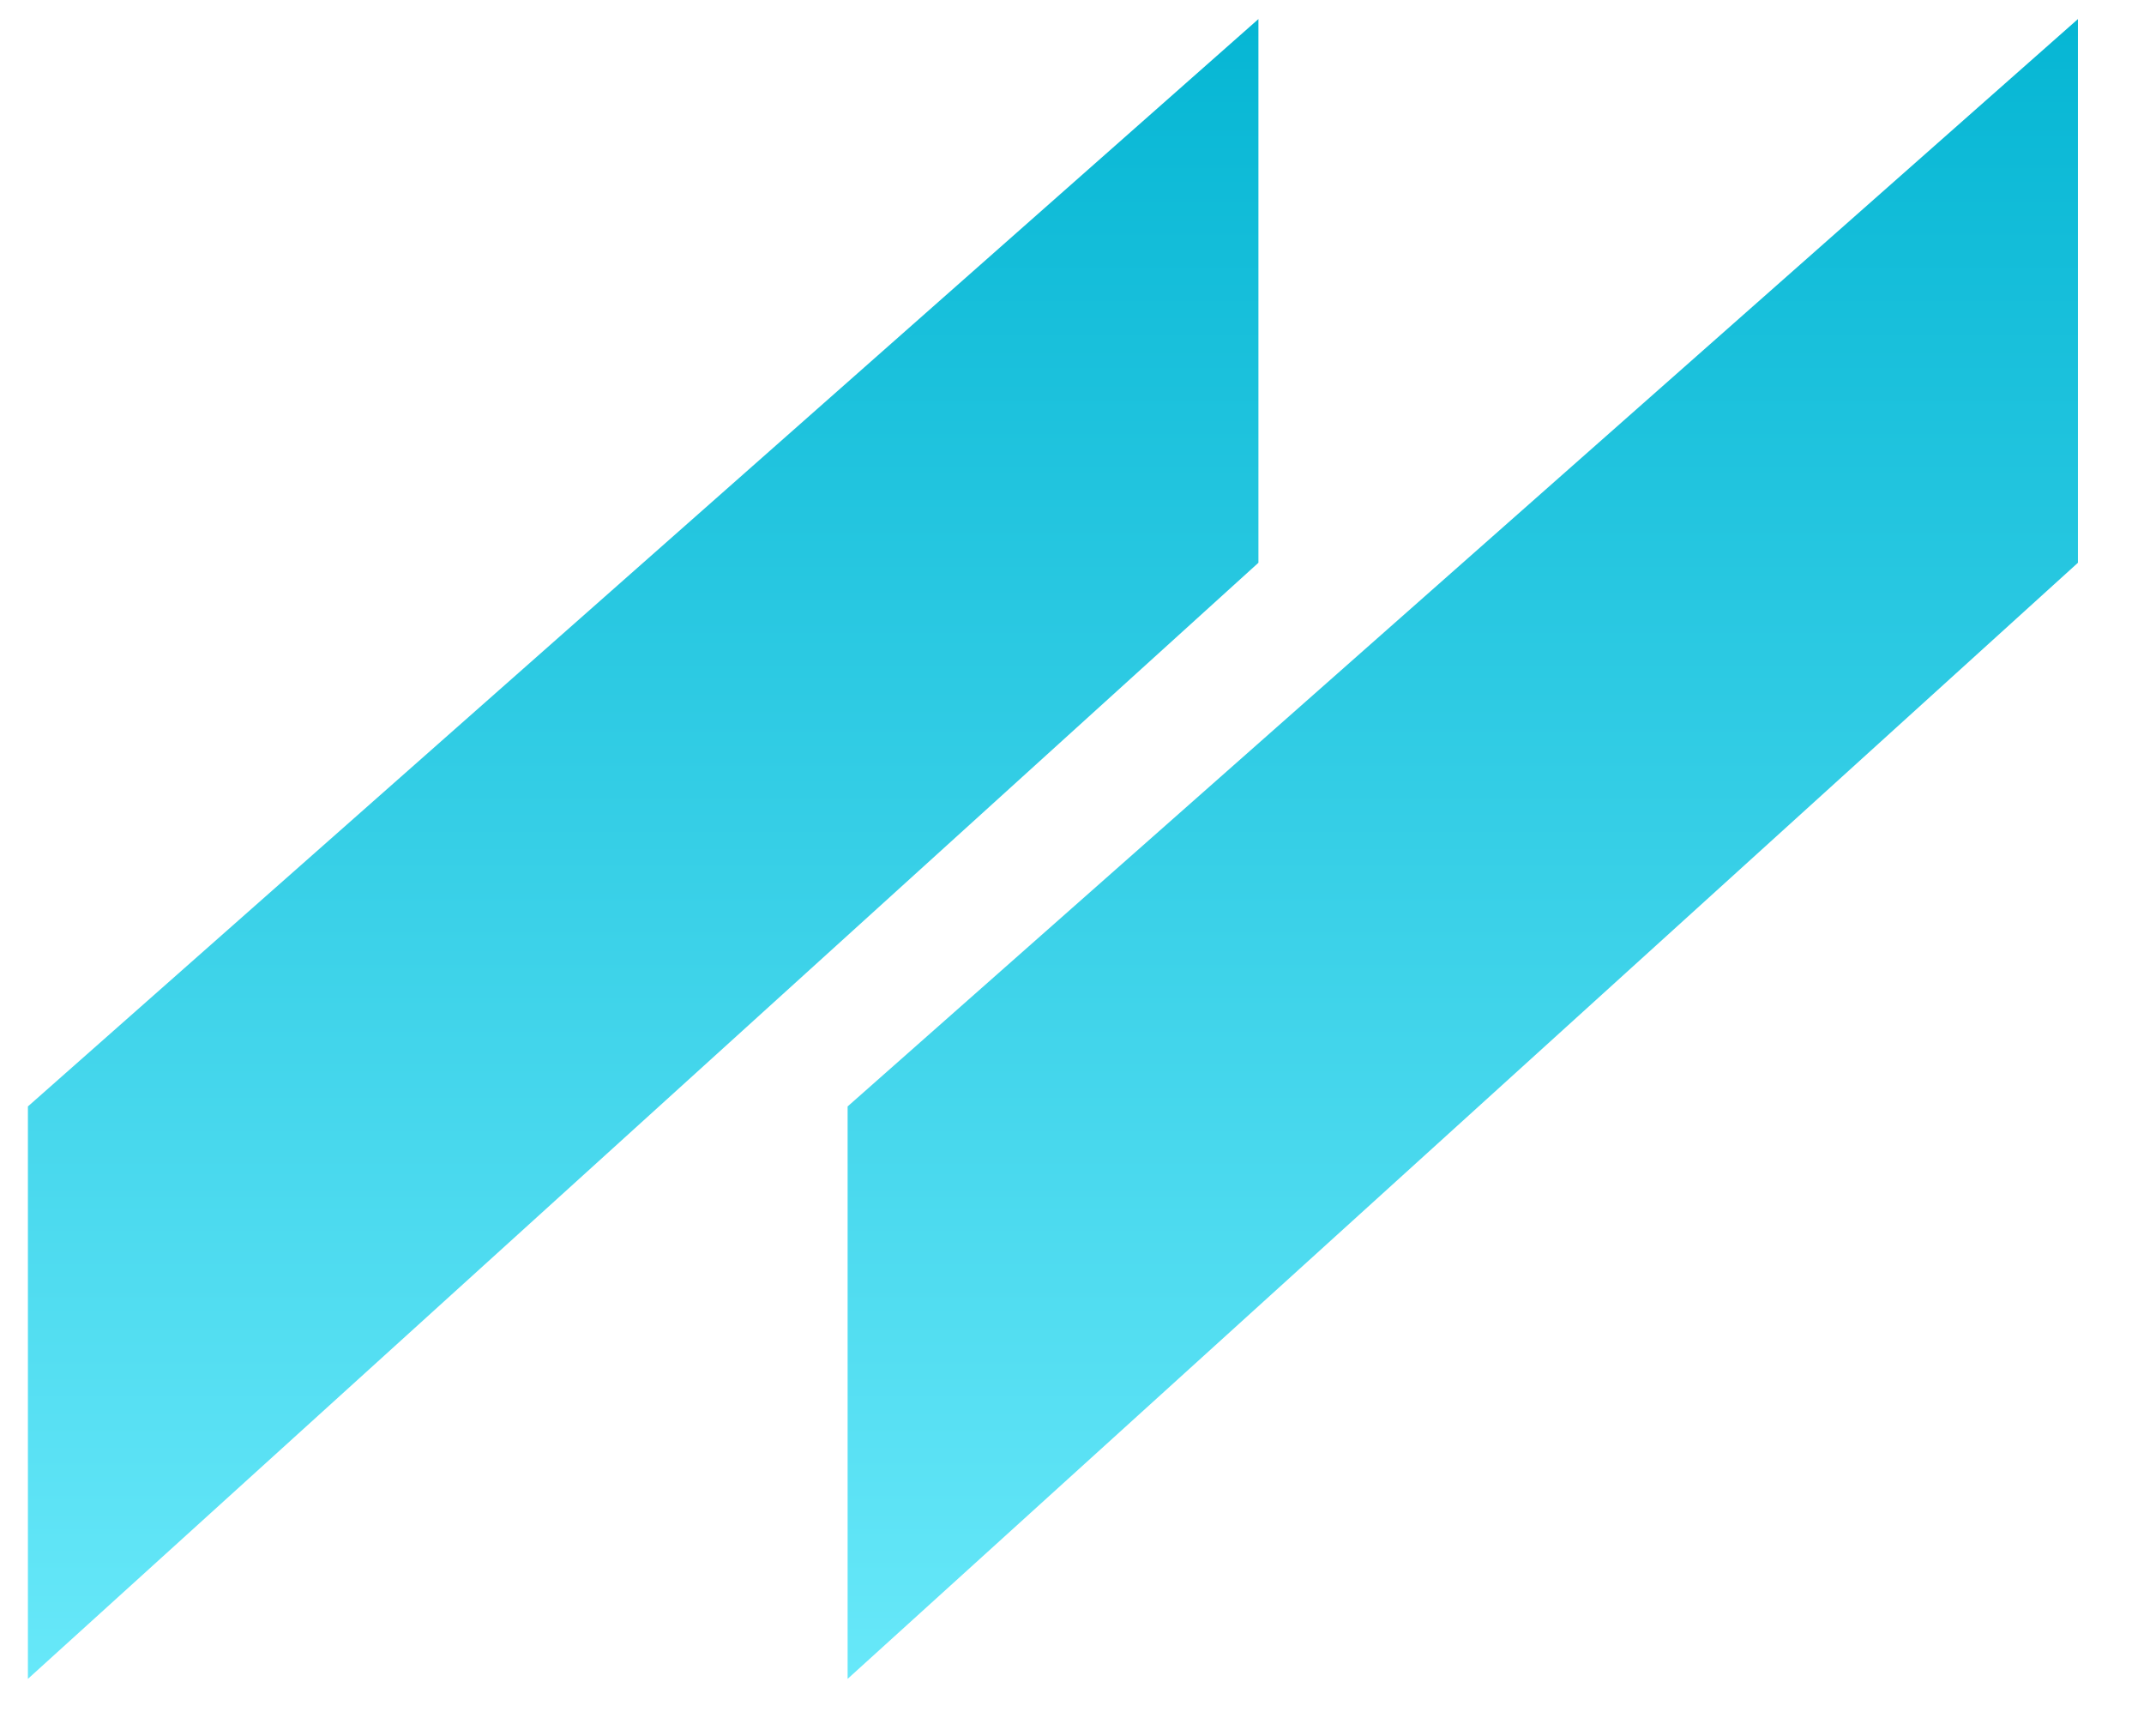
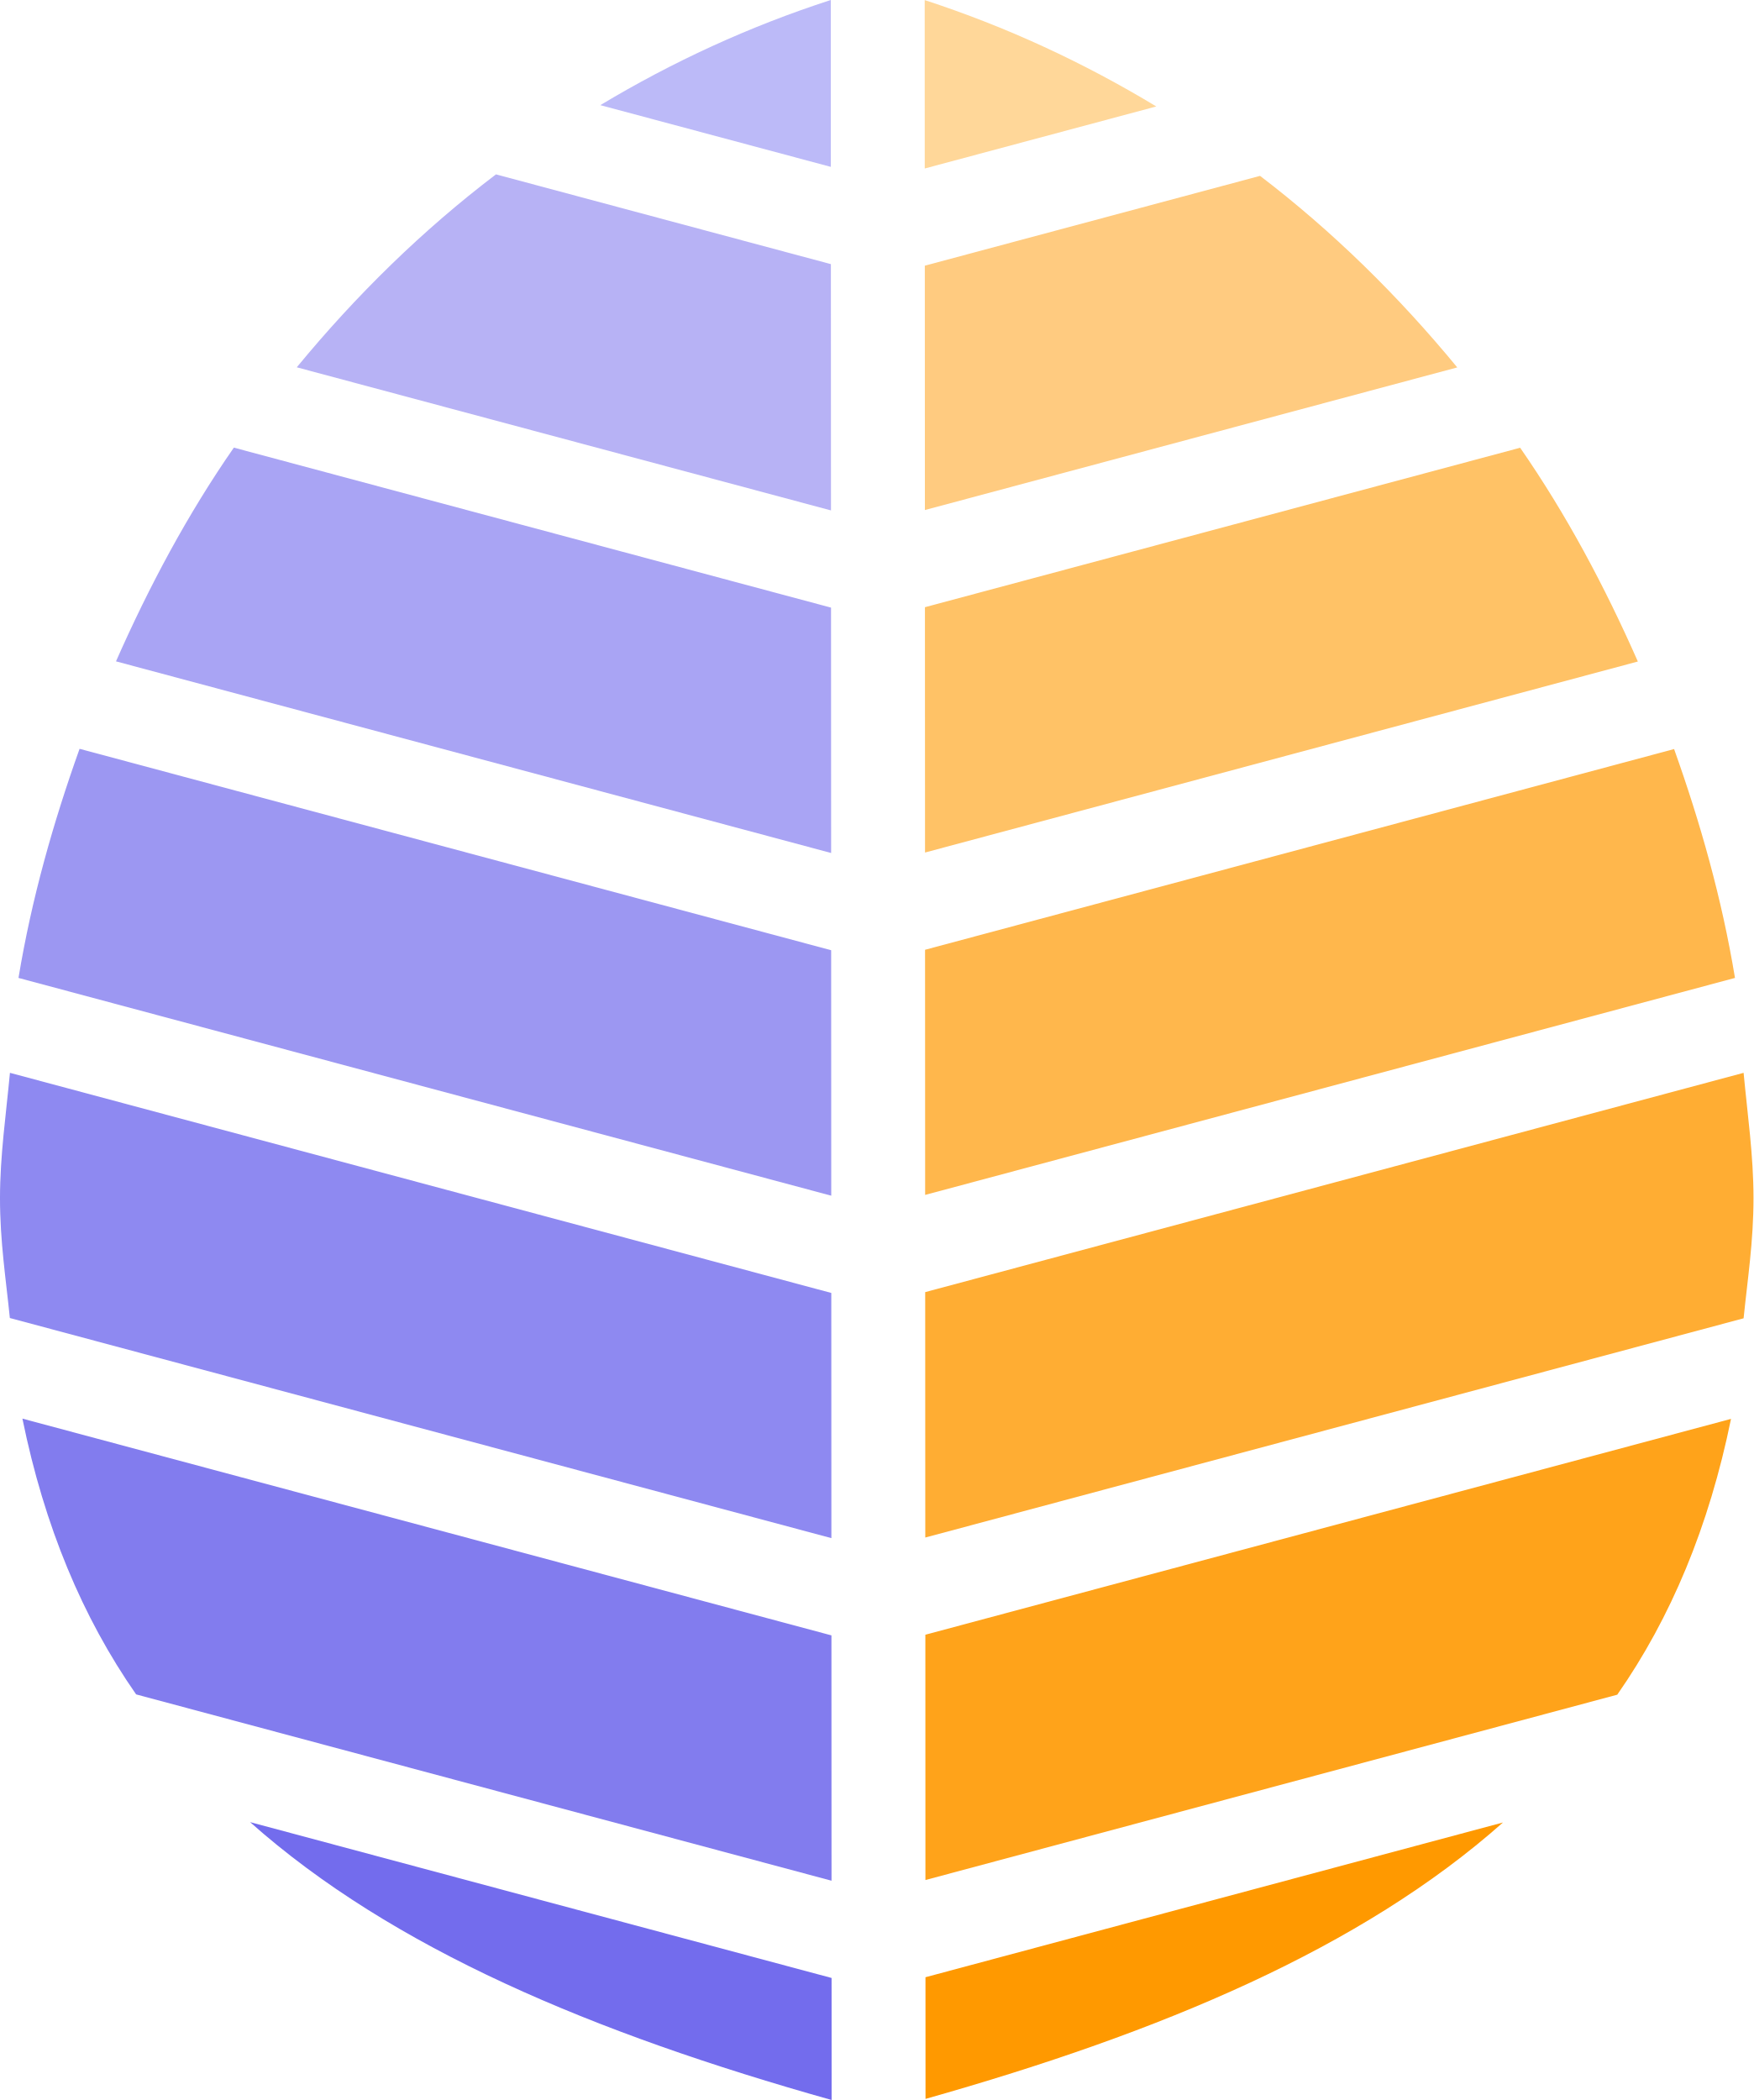
- <svg xmlns="http://www.w3.org/2000/svg" xmlns:xlink="http://www.w3.org/1999/xlink" version="1.1" preserveAspectRatio="xMidYMid meet" viewBox="344.564 330.278 111.737 91.218" width="53.87" height="43.61">
-   <defs>
-     <path d="M453.3 331.28L453.3 359.85L388.64 418.5L388.64 388.42L453.3 331.28Z" id="aFZf6T5ED" />
-     <linearGradient id="gradientb2ThqnP5Op" gradientUnits="userSpaceOnUse" x1="420.97" y1="331.28" x2="420.97" y2="418.5">
-       <stop style="stop-color: #06b6d4;stop-opacity: 1" offset="0%" />
-       <stop style="stop-color: #67e8f9;stop-opacity: 1" offset="100%" />
-     </linearGradient>
-     <path d="M410.23 331.28L410.23 359.85L345.56 418.5L345.56 388.42L410.23 331.28Z" id="a9fehgwfM" />
-     <linearGradient id="gradientk1wNV9Ostb" gradientUnits="userSpaceOnUse" x1="377.89" y1="331.28" x2="377.89" y2="418.5">
-       <stop style="stop-color: #06b6d4;stop-opacity: 1" offset="0%" />
-       <stop style="stop-color: #67e8f9;stop-opacity: 1" offset="100%" />
-     </linearGradient>
-   </defs>
-   <g>
-     <g>
-       <use xlink:href="#aFZf6T5ED" opacity="1" fill="url(#gradientb2ThqnP5Op)" />
-     </g>
-     <g>
-       <use xlink:href="#a9fehgwfM" opacity="1" fill="url(#gradientk1wNV9Ostb)" />
+ <svg xmlns="http://www.w3.org/2000/svg" width="74.697mm" height="89.461mm" viewBox="0 0 74.697 89.461" version="1.1" id="svg5">
+   <defs id="defs2" />
+   <g id="layer1" transform="translate(-10.25724,-32.56889)">
+     <g id="g39983" transform="translate(-99.13798,-3.911054)">
+       <path style="color:#000000;fill:#bcbaf8;fill-opacity:1;stroke-linecap:round;-inkscape-stroke:none" d="m 144.788,43.589 -0.002,-7.109 c -3.468,1.122 -6.738,2.63 -9.818,4.479 z" id="path35475" />
+       <path style="color:#000000;fill:#ffd799;fill-opacity:1;stroke-linecap:round;-inkscape-stroke:none" d="m 148.788,43.658 9.863,-2.643 c -3.093,-1.869 -6.379,-3.396 -9.865,-4.531 z" id="path35472" />
+       <path style="color:#000000;fill:#ffcb80;fill-opacity:1;stroke-linecap:round;-inkscape-stroke:none" d="m 148.794,58.208 22.678,-6.076 c -2.505,-3.043 -5.297,-5.79 -8.4,-8.16 l -14.281,3.826 z" id="path35469" />
+       <path style="color:#000000;fill:#b7b2f5;fill-opacity:1;stroke-linecap:round;-inkscape-stroke:none" d="m 144.794,58.224 -0.004,-10.492 -14.267,-3.824 c -3.136,2.382 -5.958,5.151 -8.486,8.219 z" id="path35466" />
+       <path style="color:#000000;fill:#ffc266;fill-opacity:1;stroke-linecap:round;-inkscape-stroke:none" d="m 148.8,72.798 30.365,-8.137 c -1.415,-3.21 -3.051,-6.277 -5.014,-9.107 l -25.355,6.793 z" id="path35463" />
+       <path style="color:#000000;fill:#a9a4f4;fill-opacity:1;stroke-linecap:round;-inkscape-stroke:none" d="m 144.8,72.818 -0.004,-10.453 -25.439,-6.816 c -1.965,2.829 -3.604,5.896 -5.021,9.105 z" id="path35460" />
+       <path style="color:#000000;fill:#ffb74c;fill-opacity:1;stroke-linecap:round;-inkscape-stroke:none" d="m 148.805,87.384 34.498,-9.244 c -0.557,-3.374 -1.474,-6.61 -2.594,-9.75 l -31.908,8.551 z" id="path35457" />
+       <path style="color:#000000;fill:#9c97f2;fill-opacity:1;stroke-linecap:round;-inkscape-stroke:none" d="m 144.805,87.417 -0.004,-10.457 -32.016,-8.58 c -1.123,3.143 -2.043,6.382 -2.602,9.76 z" id="path35454" />
+       <path style="color:#000000;fill:#ffad33;fill-opacity:1;stroke-linecap:round;-inkscape-stroke:none" d="m 148.811,101.98 34.859,-9.34 c 0.17,-1.674 0.421,-3.259 0.422,-5.121 -2e-4,-1.814 -0.256,-3.563 -0.422,-5.336 l -34.863,9.342 z" id="path35451" />
+       <path style="color:#000000;fill:#8e89f1;fill-opacity:1;stroke-linecap:round;-inkscape-stroke:none" d="m 144.811,102.005 -0.004,-10.445 -34.988,-9.377 c -0.166,1.774 -0.423,3.523 -0.424,5.338 8.7e-4,1.857 0.251,3.437 0.42,5.107 z" id="path35448" />
+       <path style="color:#000000;fill:#ffa31a;fill-opacity:1;stroke-linecap:round;-inkscape-stroke:none" d="m 148.817,116.57 29.471,-7.895 c 2.287,-3.279 3.907,-7.158 4.846,-11.75 l -34.32,9.195 z" id="path35445" />
+       <path style="color:#000000;fill:#827cee;fill-opacity:1;stroke-linecap:round;-inkscape-stroke:none" d="m 144.817,116.599 -0.004,-10.451 -34.463,-9.234 c 0.937,4.592 2.559,8.469 4.844,11.748 z" id="path35442" />
+       <path style="color:#000000;fill:#ff9900;fill-opacity:1;stroke-linecap:round;-inkscape-stroke:none" d="m 148.821,125.894 c 10.071,-2.843 18.576,-6.427 24.598,-11.775 l -24.6,6.592 z" id="path35439" />
+       <path style="color:#000000;fill:#736ced;fill-opacity:1;stroke-linecap:round;-inkscape-stroke:none" d="m 144.821,125.941 -0.002,-5.199 -24.771,-6.639 c 6.055,5.386 14.621,8.985 24.773,11.838 z" id="path35436" />
    </g>
  </g>
</svg>
